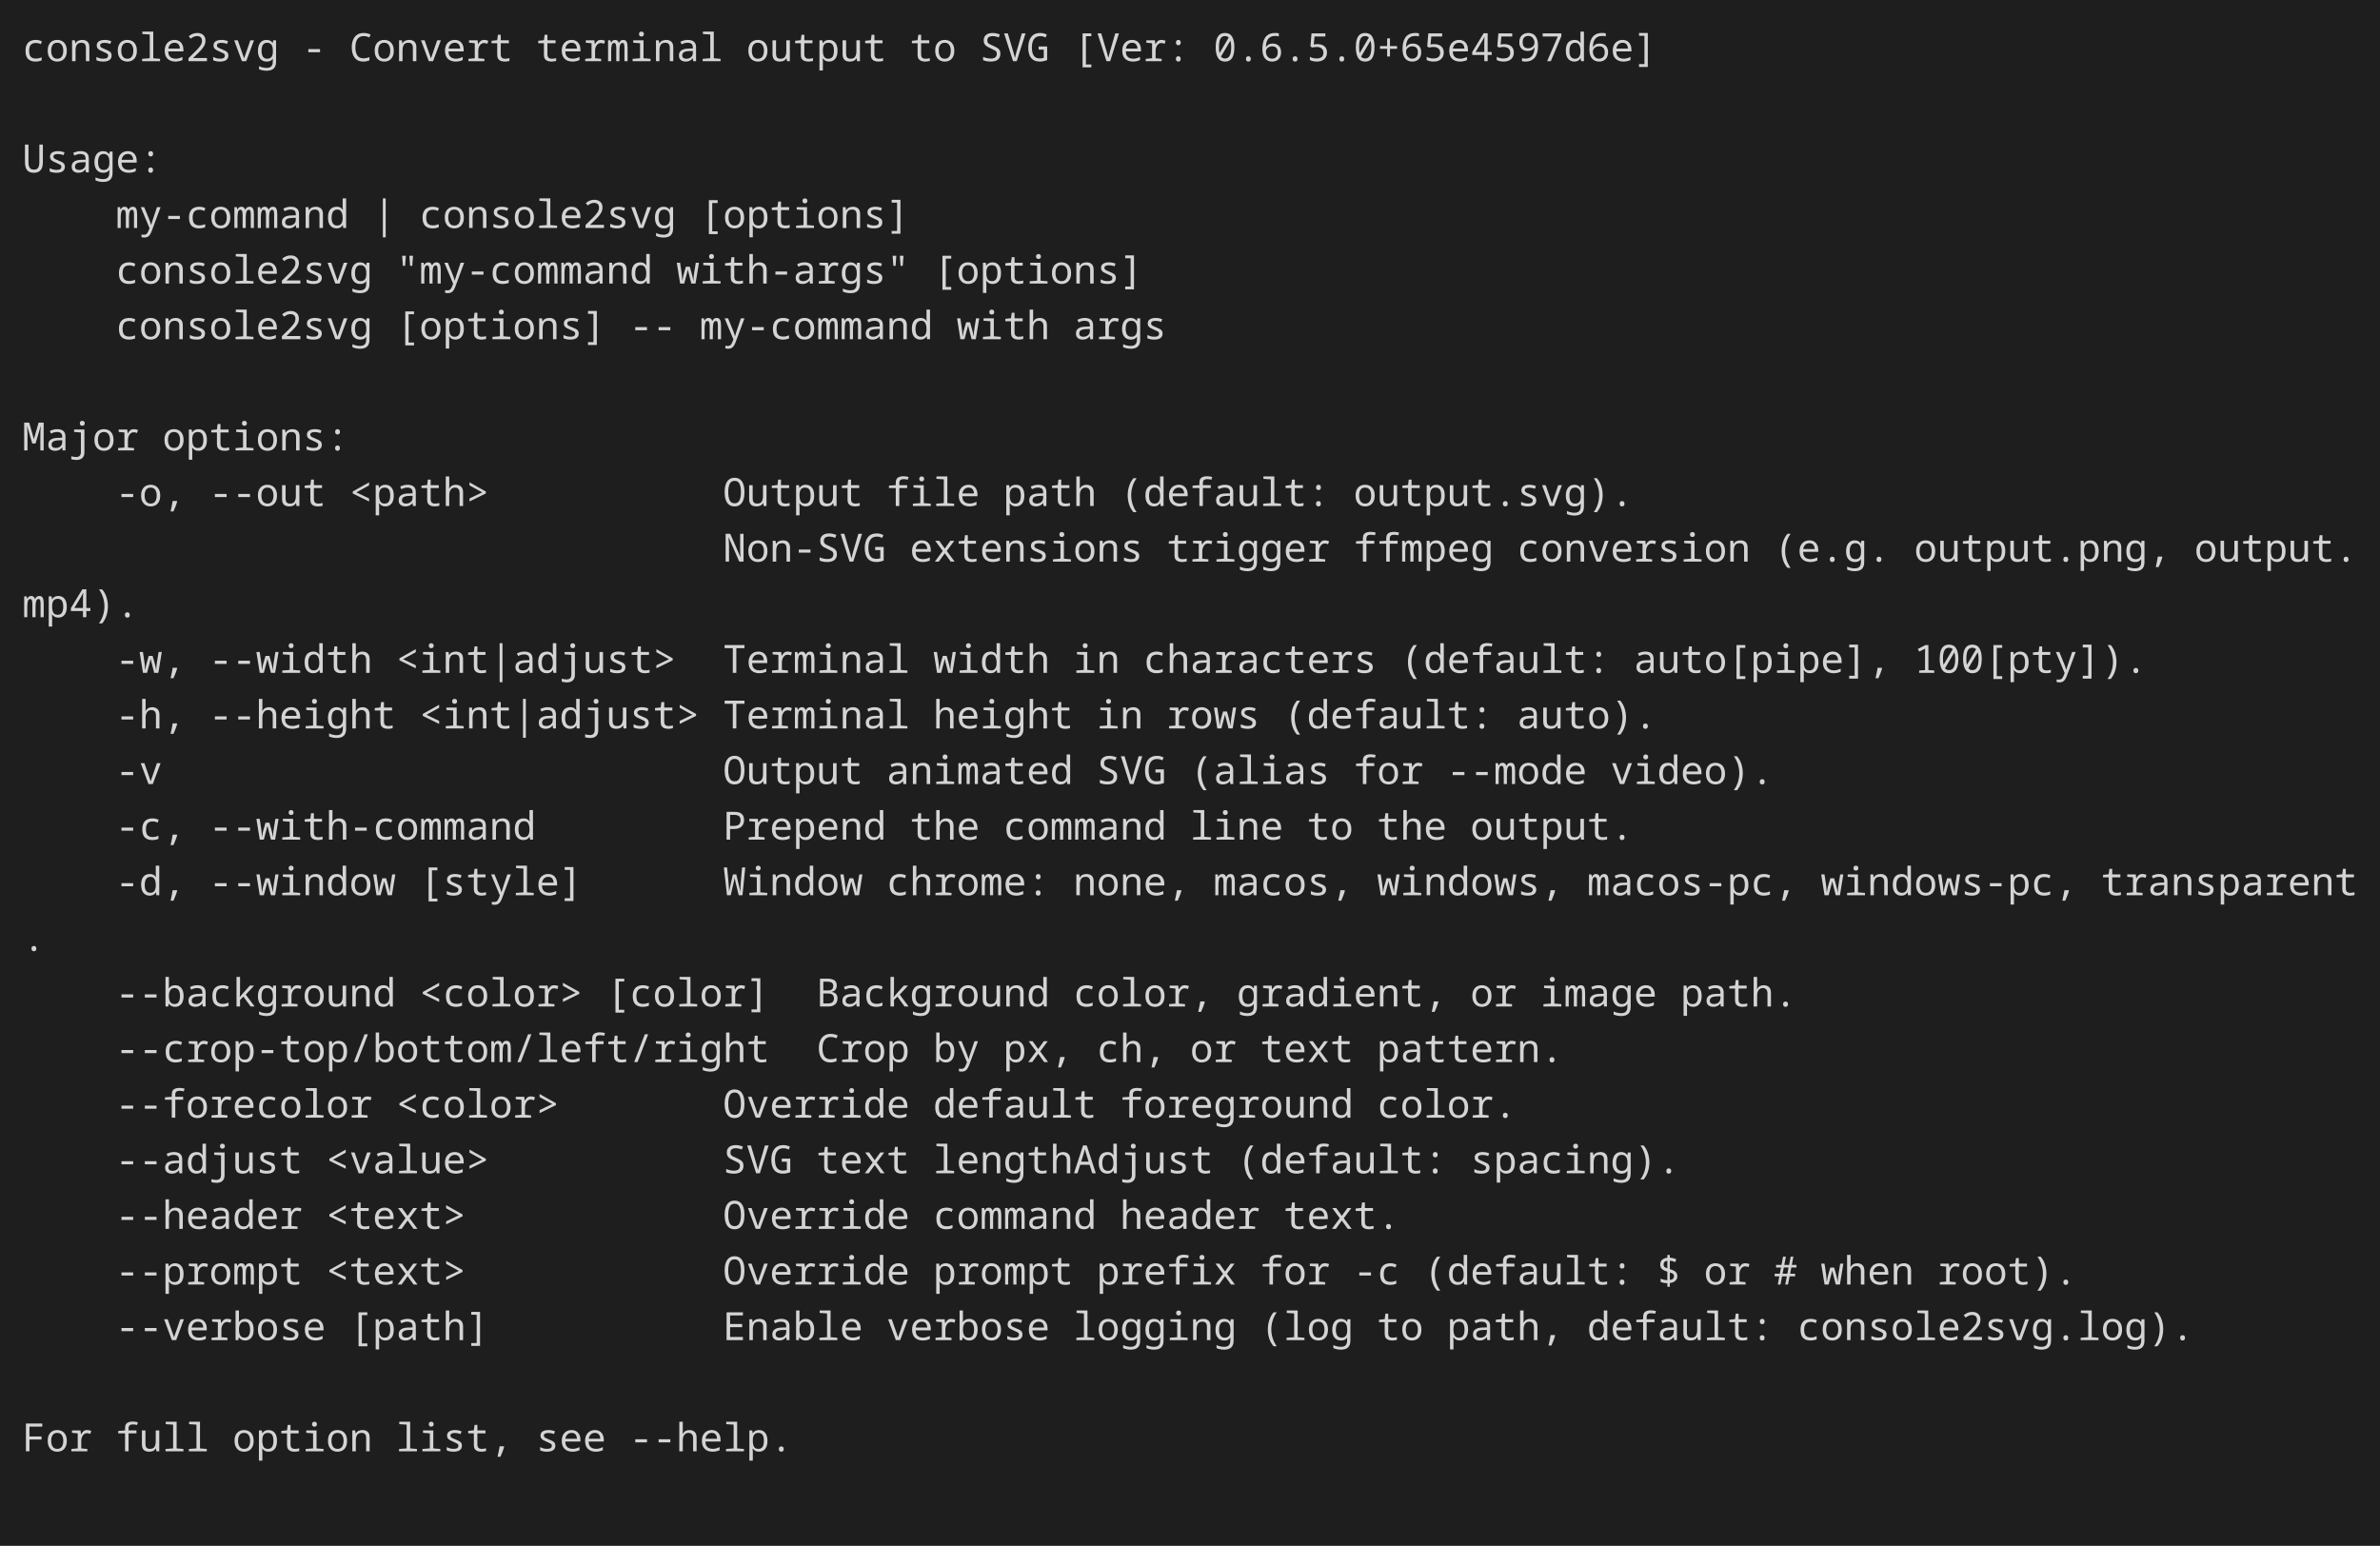
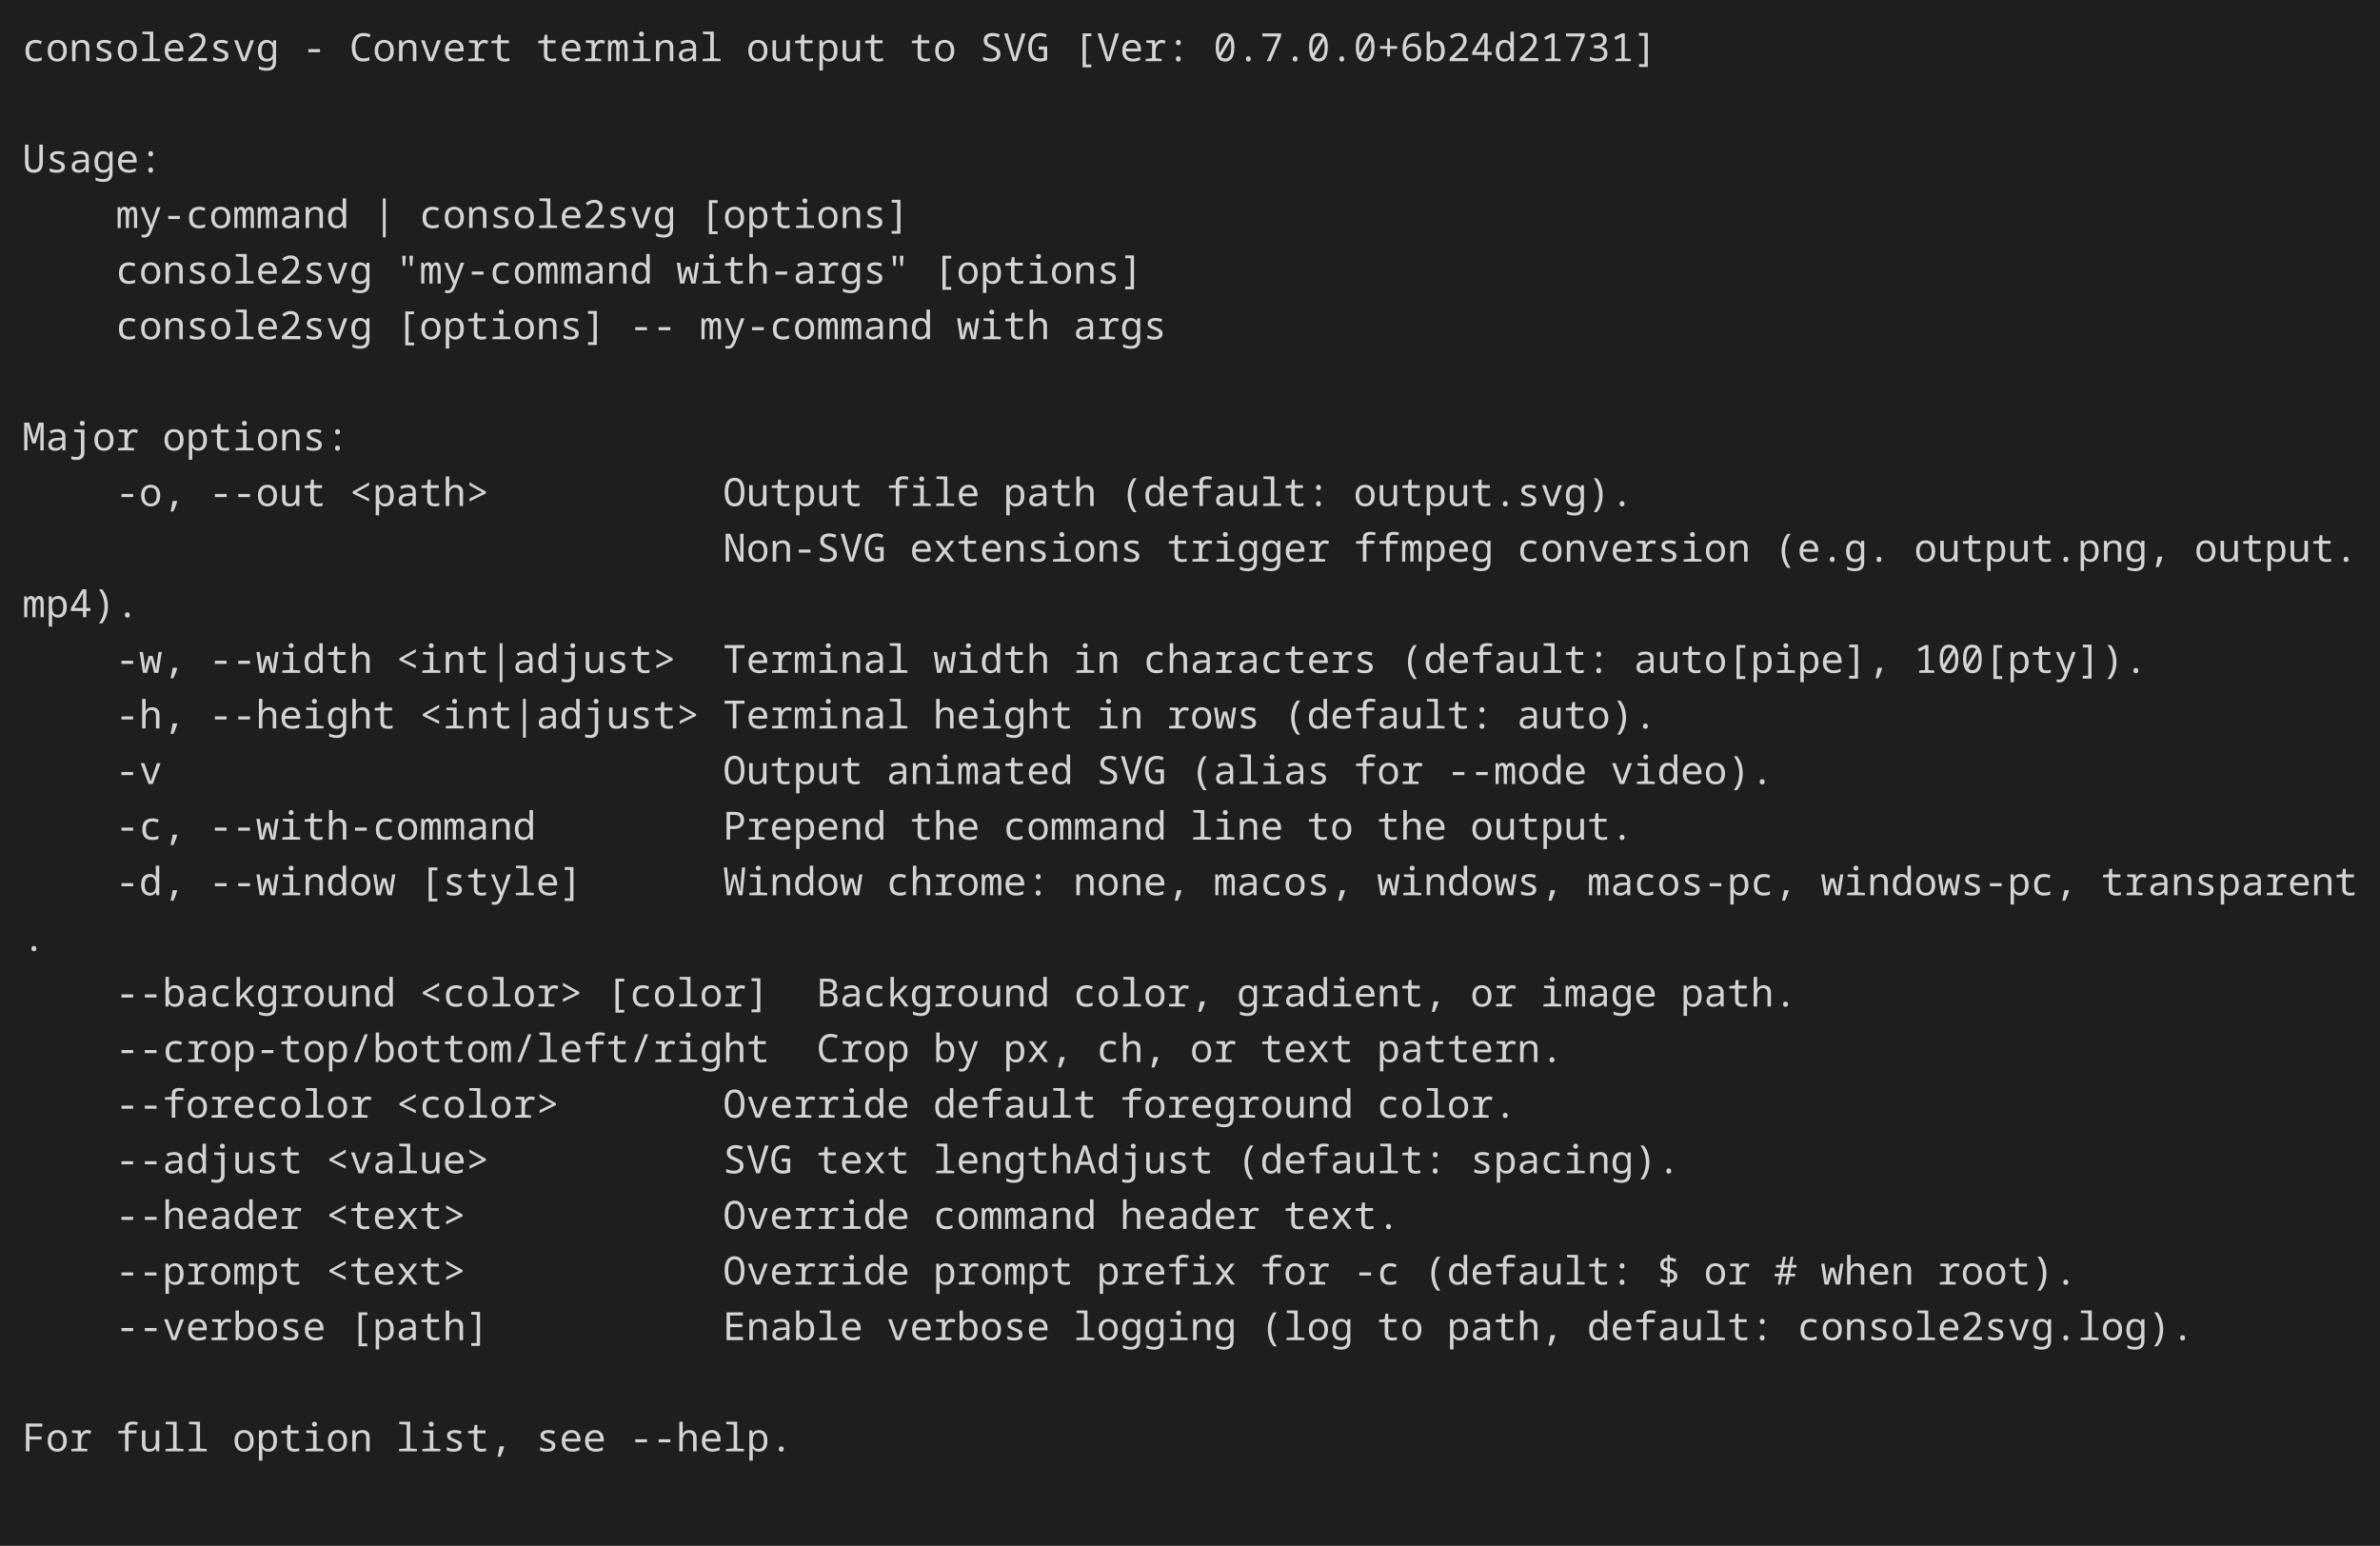
<svg xmlns="http://www.w3.org/2000/svg" width="856" height="556" viewBox="0 0 856 556" role="img" aria-label="console2svg output">
  <style>
.crt {
  font-family: ui-monospace,"JetBrains Mono","Cascadia Mono","Segoe UI Mono","Noto Sans Mono","SFMono-Regular",Menlo,Consolas,monospace;
  font-size: 14px;
}
text {
  dominant-baseline: alphabetic;
}
.bg {
  shape-rendering: crispEdges;
}
</style>
  <rect x="0" y="0" width="856" height="556" fill="#1e1e1e" />
  <g transform="translate(8 8)">
    <rect width="840" height="540" fill="#1e1e1e" />
    <text class="crt" x="0" y="14" fill="#d4d4d4" textLength="92.4" lengthAdjust="spacing">console2svg</text>
    <text class="crt" x="100.8" y="14" fill="#d4d4d4" textLength="8.4" lengthAdjust="spacing">-</text>
    <text class="crt" x="117.6" y="14" fill="#d4d4d4" textLength="58.8" lengthAdjust="spacing">Convert</text>
    <text class="crt" x="184.8" y="14" fill="#d4d4d4" textLength="67.2" lengthAdjust="spacing">terminal</text>
    <text class="crt" x="260.4" y="14" fill="#d4d4d4" textLength="50.4" lengthAdjust="spacing">output</text>
    <text class="crt" x="319.2" y="14" fill="#d4d4d4" textLength="16.8" lengthAdjust="spacing">to</text>
    <text class="crt" x="344.4" y="14" fill="#d4d4d4" textLength="25.2" lengthAdjust="spacing">SVG</text>
    <text class="crt" x="378" y="14" fill="#d4d4d4" textLength="42" lengthAdjust="spacing">[Ver:</text>
-     <text class="crt" x="428.4" y="14" fill="#d4d4d4" textLength="159.6" lengthAdjust="spacing">0.6.5.0+65e4597d6e]</text>
+     <text class="crt" x="428.4" y="14" fill="#d4d4d4" textLength="159.6" lengthAdjust="spacing">0.7.0.0+6b24d21731]</text>
    <text class="crt" x="0" y="54" fill="#d4d4d4" textLength="50.4" lengthAdjust="spacing">Usage:</text>
    <text class="crt" x="33.6" y="74" fill="#d4d4d4" textLength="84" lengthAdjust="spacing">my-command</text>
    <text class="crt" x="126" y="74" fill="#d4d4d4" textLength="8.4" lengthAdjust="spacing">|</text>
    <text class="crt" x="142.8" y="74" fill="#d4d4d4" textLength="92.4" lengthAdjust="spacing">console2svg</text>
    <text class="crt" x="243.6" y="74" fill="#d4d4d4" textLength="75.6" lengthAdjust="spacing">[options]</text>
    <text class="crt" x="33.6" y="94" fill="#d4d4d4" textLength="92.4" lengthAdjust="spacing">console2svg</text>
    <text class="crt" x="134.4" y="94" fill="#d4d4d4" textLength="92.4" lengthAdjust="spacing">"my-command</text>
    <text class="crt" x="235.2" y="94" fill="#d4d4d4" textLength="84" lengthAdjust="spacing">with-args"</text>
    <text class="crt" x="327.6" y="94" fill="#d4d4d4" textLength="75.6" lengthAdjust="spacing">[options]</text>
    <text class="crt" x="33.6" y="114" fill="#d4d4d4" textLength="92.4" lengthAdjust="spacing">console2svg</text>
    <text class="crt" x="134.4" y="114" fill="#d4d4d4" textLength="75.6" lengthAdjust="spacing">[options]</text>
    <text class="crt" x="218.4" y="114" fill="#d4d4d4" textLength="16.8" lengthAdjust="spacing">--</text>
    <text class="crt" x="243.6" y="114" fill="#d4d4d4" textLength="84" lengthAdjust="spacing">my-command</text>
    <text class="crt" x="336" y="114" fill="#d4d4d4" textLength="33.6" lengthAdjust="spacing">with</text>
    <text class="crt" x="378" y="114" fill="#d4d4d4" textLength="33.6" lengthAdjust="spacing">args</text>
    <text class="crt" x="0" y="154" fill="#d4d4d4" textLength="42" lengthAdjust="spacing">Major</text>
    <text class="crt" x="50.4" y="154" fill="#d4d4d4" textLength="67.2" lengthAdjust="spacing">options:</text>
    <text class="crt" x="33.6" y="174" fill="#d4d4d4" textLength="25.2" lengthAdjust="spacing">-o,</text>
    <text class="crt" x="67.2" y="174" fill="#d4d4d4" textLength="42" lengthAdjust="spacing">--out</text>
    <text class="crt" x="117.6" y="174" fill="#d4d4d4" textLength="50.4" lengthAdjust="spacing">&lt;path&gt;</text>
    <text class="crt" x="252" y="174" fill="#d4d4d4" textLength="50.4" lengthAdjust="spacing">Output</text>
    <text class="crt" x="310.8" y="174" fill="#d4d4d4" textLength="33.6" lengthAdjust="spacing">file</text>
    <text class="crt" x="352.8" y="174" fill="#d4d4d4" textLength="33.6" lengthAdjust="spacing">path</text>
    <text class="crt" x="394.8" y="174" fill="#d4d4d4" textLength="75.6" lengthAdjust="spacing">(default:</text>
    <text class="crt" x="478.8" y="174" fill="#d4d4d4" textLength="100.8" lengthAdjust="spacing">output.svg).</text>
    <text class="crt" x="252" y="194" fill="#d4d4d4" textLength="58.8" lengthAdjust="spacing">Non-SVG</text>
    <text class="crt" x="319.2" y="194" fill="#d4d4d4" textLength="84" lengthAdjust="spacing">extensions</text>
    <text class="crt" x="411.6" y="194" fill="#d4d4d4" textLength="58.8" lengthAdjust="spacing">trigger</text>
    <text class="crt" x="478.8" y="194" fill="#d4d4d4" textLength="50.4" lengthAdjust="spacing">ffmpeg</text>
    <text class="crt" x="537.6" y="194" fill="#d4d4d4" textLength="84" lengthAdjust="spacing">conversion</text>
    <text class="crt" x="630" y="194" fill="#d4d4d4" textLength="42" lengthAdjust="spacing">(e.g.</text>
    <text class="crt" x="680.4" y="194" fill="#d4d4d4" textLength="92.4" lengthAdjust="spacing">output.png,</text>
    <text class="crt" x="781.2" y="194" fill="#d4d4d4" textLength="58.8" lengthAdjust="spacing">output.</text>
    <text class="crt" x="0" y="214" fill="#d4d4d4" textLength="42" lengthAdjust="spacing">mp4).</text>
    <text class="crt" x="33.6" y="234" fill="#d4d4d4" textLength="25.2" lengthAdjust="spacing">-w,</text>
    <text class="crt" x="67.2" y="234" fill="#d4d4d4" textLength="58.8" lengthAdjust="spacing">--width</text>
    <text class="crt" x="134.4" y="234" fill="#d4d4d4" textLength="100.8" lengthAdjust="spacing">&lt;int|adjust&gt;</text>
    <text class="crt" x="252" y="234" fill="#d4d4d4" textLength="67.2" lengthAdjust="spacing">Terminal</text>
    <text class="crt" x="327.6" y="234" fill="#d4d4d4" textLength="42" lengthAdjust="spacing">width</text>
    <text class="crt" x="378" y="234" fill="#d4d4d4" textLength="16.8" lengthAdjust="spacing">in</text>
    <text class="crt" x="403.2" y="234" fill="#d4d4d4" textLength="84" lengthAdjust="spacing">characters</text>
    <text class="crt" x="495.6" y="234" fill="#d4d4d4" textLength="75.6" lengthAdjust="spacing">(default:</text>
    <text class="crt" x="579.6" y="234" fill="#d4d4d4" textLength="92.4" lengthAdjust="spacing">auto[pipe],</text>
    <text class="crt" x="680.4" y="234" fill="#d4d4d4" textLength="84" lengthAdjust="spacing">100[pty]).</text>
    <text class="crt" x="33.6" y="254" fill="#d4d4d4" textLength="25.2" lengthAdjust="spacing">-h,</text>
    <text class="crt" x="67.2" y="254" fill="#d4d4d4" textLength="67.2" lengthAdjust="spacing">--height</text>
    <text class="crt" x="142.8" y="254" fill="#d4d4d4" textLength="100.8" lengthAdjust="spacing">&lt;int|adjust&gt;</text>
    <text class="crt" x="252" y="254" fill="#d4d4d4" textLength="67.2" lengthAdjust="spacing">Terminal</text>
    <text class="crt" x="327.6" y="254" fill="#d4d4d4" textLength="50.4" lengthAdjust="spacing">height</text>
    <text class="crt" x="386.4" y="254" fill="#d4d4d4" textLength="16.8" lengthAdjust="spacing">in</text>
    <text class="crt" x="411.6" y="254" fill="#d4d4d4" textLength="33.6" lengthAdjust="spacing">rows</text>
    <text class="crt" x="453.6" y="254" fill="#d4d4d4" textLength="75.6" lengthAdjust="spacing">(default:</text>
    <text class="crt" x="537.6" y="254" fill="#d4d4d4" textLength="50.4" lengthAdjust="spacing">auto).</text>
    <text class="crt" x="33.6" y="274" fill="#d4d4d4" textLength="16.8" lengthAdjust="spacing">-v</text>
    <text class="crt" x="252" y="274" fill="#d4d4d4" textLength="50.4" lengthAdjust="spacing">Output</text>
    <text class="crt" x="310.8" y="274" fill="#d4d4d4" textLength="67.2" lengthAdjust="spacing">animated</text>
    <text class="crt" x="386.4" y="274" fill="#d4d4d4" textLength="25.2" lengthAdjust="spacing">SVG</text>
    <text class="crt" x="420" y="274" fill="#d4d4d4" textLength="50.4" lengthAdjust="spacing">(alias</text>
    <text class="crt" x="478.8" y="274" fill="#d4d4d4" textLength="25.2" lengthAdjust="spacing">for</text>
    <text class="crt" x="512.4" y="274" fill="#d4d4d4" textLength="50.4" lengthAdjust="spacing">--mode</text>
    <text class="crt" x="571.2" y="274" fill="#d4d4d4" textLength="58.8" lengthAdjust="spacing">video).</text>
    <text class="crt" x="33.6" y="294" fill="#d4d4d4" textLength="25.2" lengthAdjust="spacing">-c,</text>
    <text class="crt" x="67.2" y="294" fill="#d4d4d4" textLength="117.6" lengthAdjust="spacing">--with-command</text>
    <text class="crt" x="252" y="294" fill="#d4d4d4" textLength="58.8" lengthAdjust="spacing">Prepend</text>
    <text class="crt" x="319.2" y="294" fill="#d4d4d4" textLength="25.2" lengthAdjust="spacing">the</text>
    <text class="crt" x="352.8" y="294" fill="#d4d4d4" textLength="58.8" lengthAdjust="spacing">command</text>
    <text class="crt" x="420" y="294" fill="#d4d4d4" textLength="33.6" lengthAdjust="spacing">line</text>
    <text class="crt" x="462" y="294" fill="#d4d4d4" textLength="16.8" lengthAdjust="spacing">to</text>
    <text class="crt" x="487.2" y="294" fill="#d4d4d4" textLength="25.2" lengthAdjust="spacing">the</text>
    <text class="crt" x="520.8" y="294" fill="#d4d4d4" textLength="58.8" lengthAdjust="spacing">output.</text>
    <text class="crt" x="33.6" y="314" fill="#d4d4d4" textLength="25.2" lengthAdjust="spacing">-d,</text>
    <text class="crt" x="67.2" y="314" fill="#d4d4d4" textLength="67.2" lengthAdjust="spacing">--window</text>
    <text class="crt" x="142.8" y="314" fill="#d4d4d4" textLength="58.8" lengthAdjust="spacing">[style]</text>
    <text class="crt" x="252" y="314" fill="#d4d4d4" textLength="50.4" lengthAdjust="spacing">Window</text>
    <text class="crt" x="310.8" y="314" fill="#d4d4d4" textLength="58.8" lengthAdjust="spacing">chrome:</text>
    <text class="crt" x="378" y="314" fill="#d4d4d4" textLength="42" lengthAdjust="spacing">none,</text>
    <text class="crt" x="428.4" y="314" fill="#d4d4d4" textLength="50.4" lengthAdjust="spacing">macos,</text>
    <text class="crt" x="487.2" y="314" fill="#d4d4d4" textLength="67.2" lengthAdjust="spacing">windows,</text>
    <text class="crt" x="562.8" y="314" fill="#d4d4d4" textLength="75.6" lengthAdjust="spacing">macos-pc,</text>
    <text class="crt" x="646.8" y="314" fill="#d4d4d4" textLength="92.4" lengthAdjust="spacing">windows-pc,</text>
    <text class="crt" x="747.6" y="314" fill="#d4d4d4" textLength="92.4" lengthAdjust="spacing">transparent</text>
    <text class="crt" x="0" y="334" fill="#d4d4d4" textLength="8.4" lengthAdjust="spacing">.</text>
    <text class="crt" x="33.6" y="354" fill="#d4d4d4" textLength="100.8" lengthAdjust="spacing">--background</text>
    <text class="crt" x="142.8" y="354" fill="#d4d4d4" textLength="58.8" lengthAdjust="spacing">&lt;color&gt;</text>
    <text class="crt" x="210" y="354" fill="#d4d4d4" textLength="58.8" lengthAdjust="spacing">[color]</text>
    <text class="crt" x="285.6" y="354" fill="#d4d4d4" textLength="84" lengthAdjust="spacing">Background</text>
    <text class="crt" x="378" y="354" fill="#d4d4d4" textLength="50.4" lengthAdjust="spacing">color,</text>
    <text class="crt" x="436.8" y="354" fill="#d4d4d4" textLength="75.6" lengthAdjust="spacing">gradient,</text>
    <text class="crt" x="520.8" y="354" fill="#d4d4d4" textLength="16.8" lengthAdjust="spacing">or</text>
    <text class="crt" x="546" y="354" fill="#d4d4d4" textLength="42" lengthAdjust="spacing">image</text>
    <text class="crt" x="596.4" y="354" fill="#d4d4d4" textLength="42" lengthAdjust="spacing">path.</text>
    <text class="crt" x="33.6" y="374" fill="#d4d4d4" textLength="235.2" lengthAdjust="spacing">--crop-top/bottom/left/right</text>
    <text class="crt" x="285.6" y="374" fill="#d4d4d4" textLength="33.6" lengthAdjust="spacing">Crop</text>
    <text class="crt" x="327.6" y="374" fill="#d4d4d4" textLength="16.8" lengthAdjust="spacing">by</text>
    <text class="crt" x="352.8" y="374" fill="#d4d4d4" textLength="25.2" lengthAdjust="spacing">px,</text>
    <text class="crt" x="386.4" y="374" fill="#d4d4d4" textLength="25.2" lengthAdjust="spacing">ch,</text>
    <text class="crt" x="420" y="374" fill="#d4d4d4" textLength="16.8" lengthAdjust="spacing">or</text>
    <text class="crt" x="445.2" y="374" fill="#d4d4d4" textLength="33.6" lengthAdjust="spacing">text</text>
    <text class="crt" x="487.2" y="374" fill="#d4d4d4" textLength="67.2" lengthAdjust="spacing">pattern.</text>
    <text class="crt" x="33.6" y="394" fill="#d4d4d4" textLength="92.4" lengthAdjust="spacing">--forecolor</text>
    <text class="crt" x="134.4" y="394" fill="#d4d4d4" textLength="58.8" lengthAdjust="spacing">&lt;color&gt;</text>
    <text class="crt" x="252" y="394" fill="#d4d4d4" textLength="67.2" lengthAdjust="spacing">Override</text>
    <text class="crt" x="327.6" y="394" fill="#d4d4d4" textLength="58.8" lengthAdjust="spacing">default</text>
    <text class="crt" x="394.8" y="394" fill="#d4d4d4" textLength="84" lengthAdjust="spacing">foreground</text>
    <text class="crt" x="487.2" y="394" fill="#d4d4d4" textLength="50.4" lengthAdjust="spacing">color.</text>
    <text class="crt" x="33.6" y="414" fill="#d4d4d4" textLength="67.2" lengthAdjust="spacing">--adjust</text>
    <text class="crt" x="109.2" y="414" fill="#d4d4d4" textLength="58.8" lengthAdjust="spacing">&lt;value&gt;</text>
    <text class="crt" x="252" y="414" fill="#d4d4d4" textLength="25.2" lengthAdjust="spacing">SVG</text>
    <text class="crt" x="285.6" y="414" fill="#d4d4d4" textLength="33.6" lengthAdjust="spacing">text</text>
    <text class="crt" x="327.6" y="414" fill="#d4d4d4" textLength="100.8" lengthAdjust="spacing">lengthAdjust</text>
    <text class="crt" x="436.8" y="414" fill="#d4d4d4" textLength="75.6" lengthAdjust="spacing">(default:</text>
    <text class="crt" x="520.8" y="414" fill="#d4d4d4" textLength="75.6" lengthAdjust="spacing">spacing).</text>
    <text class="crt" x="33.6" y="434" fill="#d4d4d4" textLength="67.2" lengthAdjust="spacing">--header</text>
    <text class="crt" x="109.2" y="434" fill="#d4d4d4" textLength="50.4" lengthAdjust="spacing">&lt;text&gt;</text>
    <text class="crt" x="252" y="434" fill="#d4d4d4" textLength="67.2" lengthAdjust="spacing">Override</text>
    <text class="crt" x="327.6" y="434" fill="#d4d4d4" textLength="58.8" lengthAdjust="spacing">command</text>
    <text class="crt" x="394.8" y="434" fill="#d4d4d4" textLength="50.4" lengthAdjust="spacing">header</text>
    <text class="crt" x="453.6" y="434" fill="#d4d4d4" textLength="42" lengthAdjust="spacing">text.</text>
    <text class="crt" x="33.6" y="454" fill="#d4d4d4" textLength="67.2" lengthAdjust="spacing">--prompt</text>
    <text class="crt" x="109.2" y="454" fill="#d4d4d4" textLength="50.4" lengthAdjust="spacing">&lt;text&gt;</text>
    <text class="crt" x="252" y="454" fill="#d4d4d4" textLength="67.2" lengthAdjust="spacing">Override</text>
    <text class="crt" x="327.6" y="454" fill="#d4d4d4" textLength="50.4" lengthAdjust="spacing">prompt</text>
    <text class="crt" x="386.4" y="454" fill="#d4d4d4" textLength="50.4" lengthAdjust="spacing">prefix</text>
    <text class="crt" x="445.2" y="454" fill="#d4d4d4" textLength="25.2" lengthAdjust="spacing">for</text>
    <text class="crt" x="478.8" y="454" fill="#d4d4d4" textLength="16.8" lengthAdjust="spacing">-c</text>
    <text class="crt" x="504" y="454" fill="#d4d4d4" textLength="75.6" lengthAdjust="spacing">(default:</text>
    <text class="crt" x="588" y="454" fill="#d4d4d4" textLength="8.4" lengthAdjust="spacing">$</text>
    <text class="crt" x="604.8" y="454" fill="#d4d4d4" textLength="16.8" lengthAdjust="spacing">or</text>
    <text class="crt" x="630" y="454" fill="#d4d4d4" textLength="8.4" lengthAdjust="spacing">#</text>
    <text class="crt" x="646.8" y="454" fill="#d4d4d4" textLength="33.6" lengthAdjust="spacing">when</text>
    <text class="crt" x="688.8" y="454" fill="#d4d4d4" textLength="50.4" lengthAdjust="spacing">root).</text>
    <text class="crt" x="33.6" y="474" fill="#d4d4d4" textLength="75.6" lengthAdjust="spacing">--verbose</text>
    <text class="crt" x="117.6" y="474" fill="#d4d4d4" textLength="50.4" lengthAdjust="spacing">[path]</text>
    <text class="crt" x="252" y="474" fill="#d4d4d4" textLength="50.4" lengthAdjust="spacing">Enable</text>
    <text class="crt" x="310.8" y="474" fill="#d4d4d4" textLength="58.8" lengthAdjust="spacing">verbose</text>
    <text class="crt" x="378" y="474" fill="#d4d4d4" textLength="58.8" lengthAdjust="spacing">logging</text>
    <text class="crt" x="445.2" y="474" fill="#d4d4d4" textLength="33.6" lengthAdjust="spacing">(log</text>
    <text class="crt" x="487.2" y="474" fill="#d4d4d4" textLength="16.8" lengthAdjust="spacing">to</text>
    <text class="crt" x="512.4" y="474" fill="#d4d4d4" textLength="42" lengthAdjust="spacing">path,</text>
    <text class="crt" x="562.8" y="474" fill="#d4d4d4" textLength="67.2" lengthAdjust="spacing">default:</text>
    <text class="crt" x="638.4" y="474" fill="#d4d4d4" textLength="142.8" lengthAdjust="spacing">console2svg.log).</text>
    <text class="crt" x="0" y="514" fill="#d4d4d4" textLength="25.2" lengthAdjust="spacing">For</text>
    <text class="crt" x="33.6" y="514" fill="#d4d4d4" textLength="33.6" lengthAdjust="spacing">full</text>
    <text class="crt" x="75.6" y="514" fill="#d4d4d4" textLength="50.4" lengthAdjust="spacing">option</text>
    <text class="crt" x="134.4" y="514" fill="#d4d4d4" textLength="42" lengthAdjust="spacing">list,</text>
    <text class="crt" x="184.8" y="514" fill="#d4d4d4" textLength="25.2" lengthAdjust="spacing">see</text>
    <text class="crt" x="218.4" y="514" fill="#d4d4d4" textLength="58.8" lengthAdjust="spacing">--help.</text>
  </g>
</svg>
